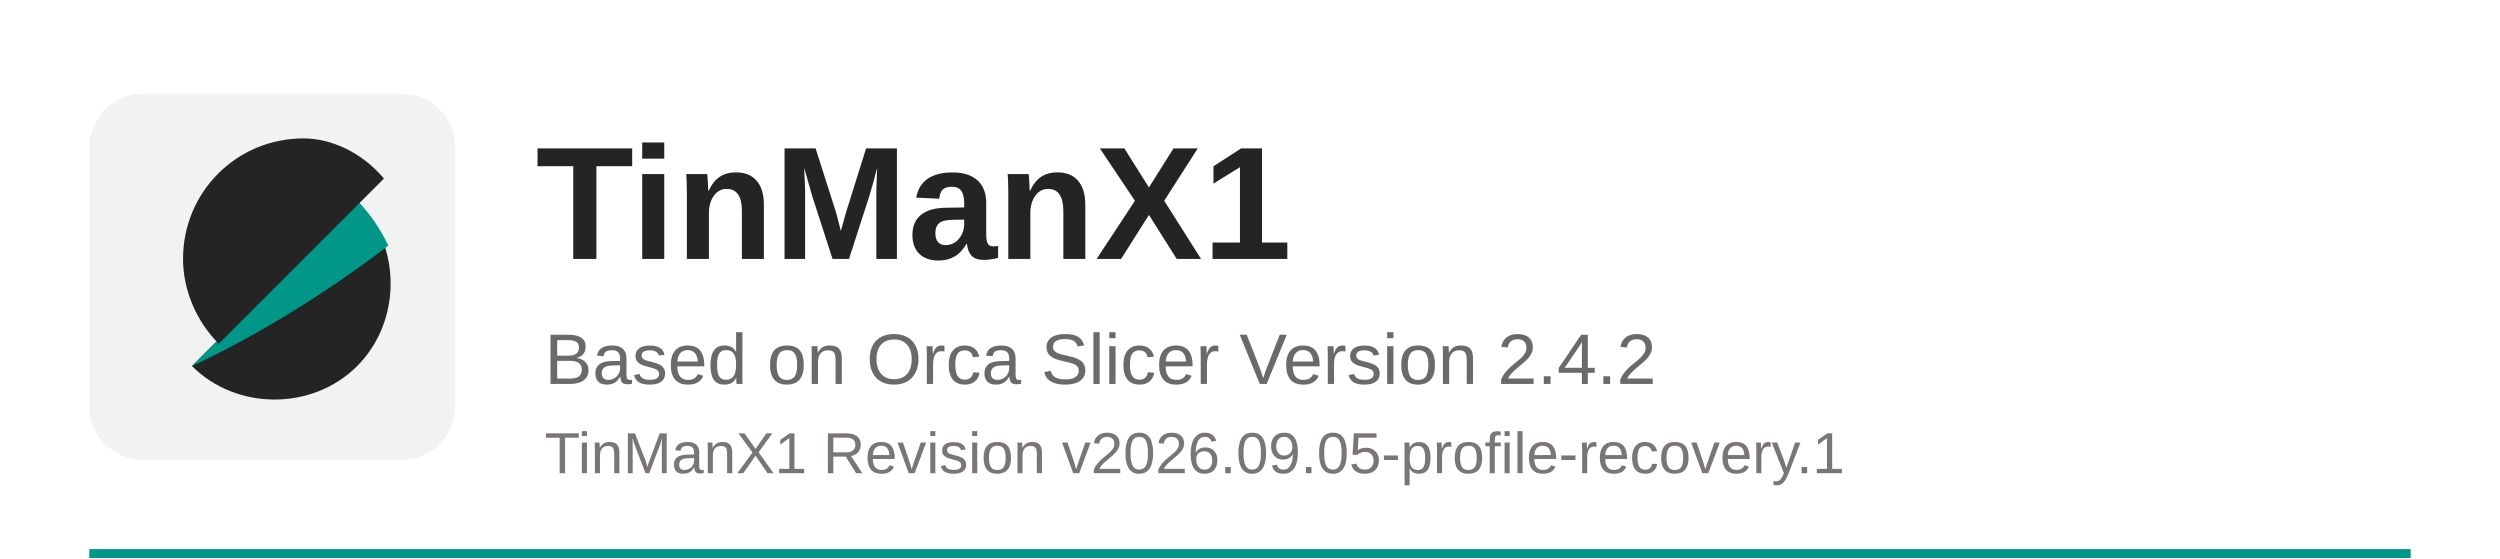
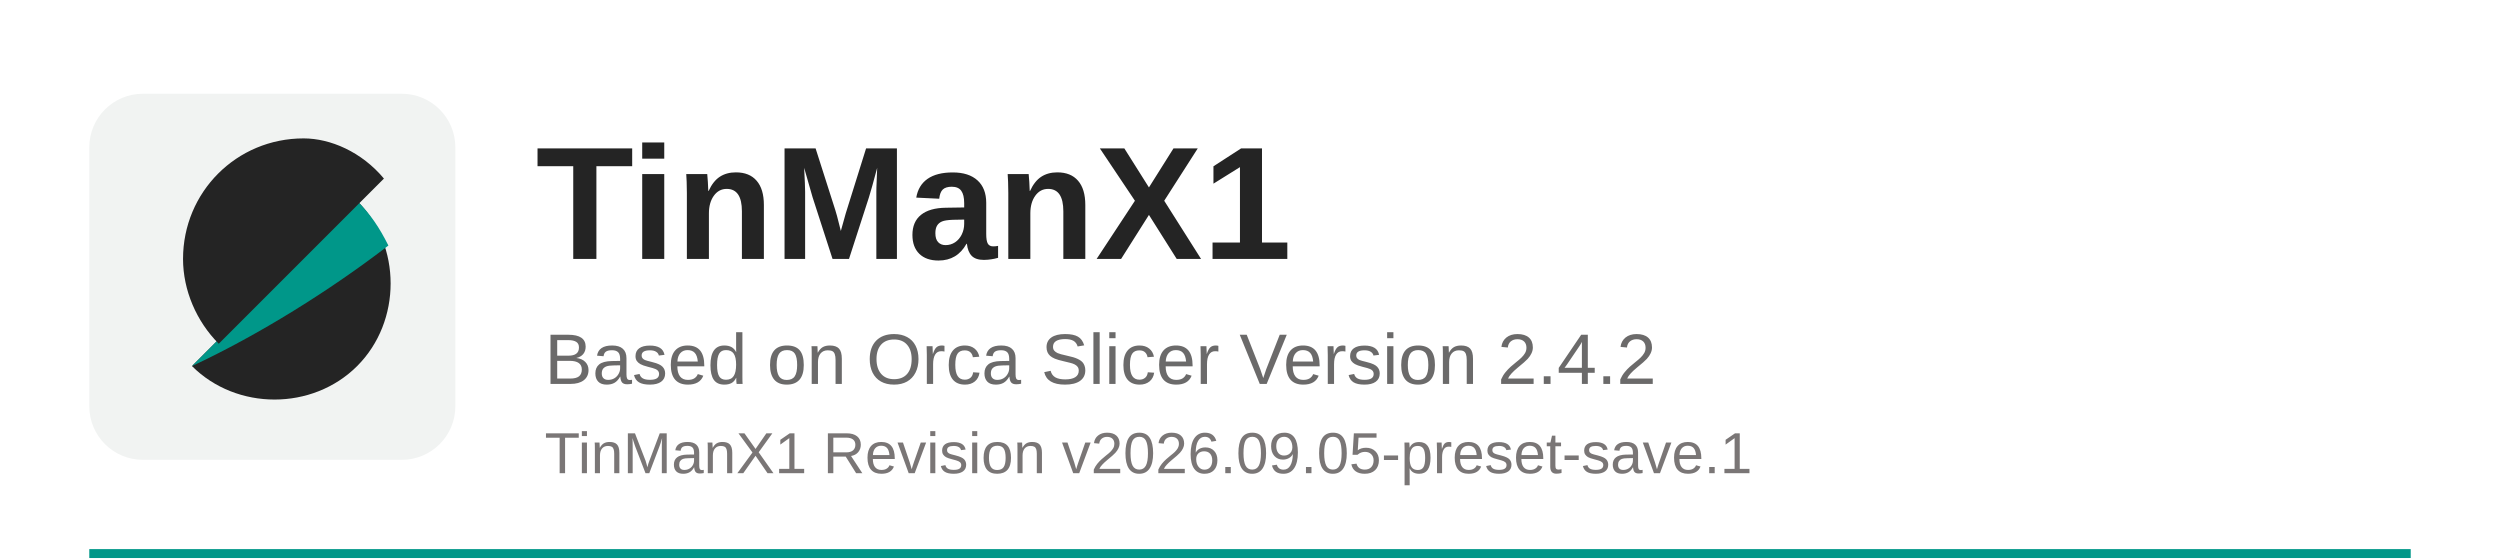
<svg xmlns="http://www.w3.org/2000/svg" width="560" height="125" viewBox="0 0 560 125">
  <rect x="20" y="123" width="520" height="2" fill="#009789" />
  <rect x="20" y="21" width="82" height="82" rx="12" fill="#f1f3f2" />
  <path d="M43 82c10 10 27 10 37 0s10-27 0-37L43 82z" fill="#242424" />
  <path d="M80 45L43 82c15-7 31-17 44-27-2-4-4-7-7-10z" fill="#009789" />
  <path d="M68 31c-15 0-27 12-27 27 0 7 3 14 8 19l37-37c-5-6-12-9-18-9z" fill="#242424" />
  <text x="120" y="58" font-family="Arial, Helvetica, sans-serif" font-size="36" font-weight="700" fill="#242424">TinManX1</text>
  <text x="122" y="86" font-family="Arial, Helvetica, sans-serif" font-size="16" fill="#6b6a6a">Based on Orca Slicer Version 2.4.2</text>
-   <text x="122" y="106" font-family="Arial, Helvetica, sans-serif" font-size="13" fill="#7a7676">TinManX1 Revision v2026.09.05-profile-recovery.1</text>
+   <text x="122" y="106" font-family="Arial, Helvetica, sans-serif" font-size="13" fill="#7a7676">TinManX1 Revision v2026.09.05-preset-save.1</text>
</svg>
